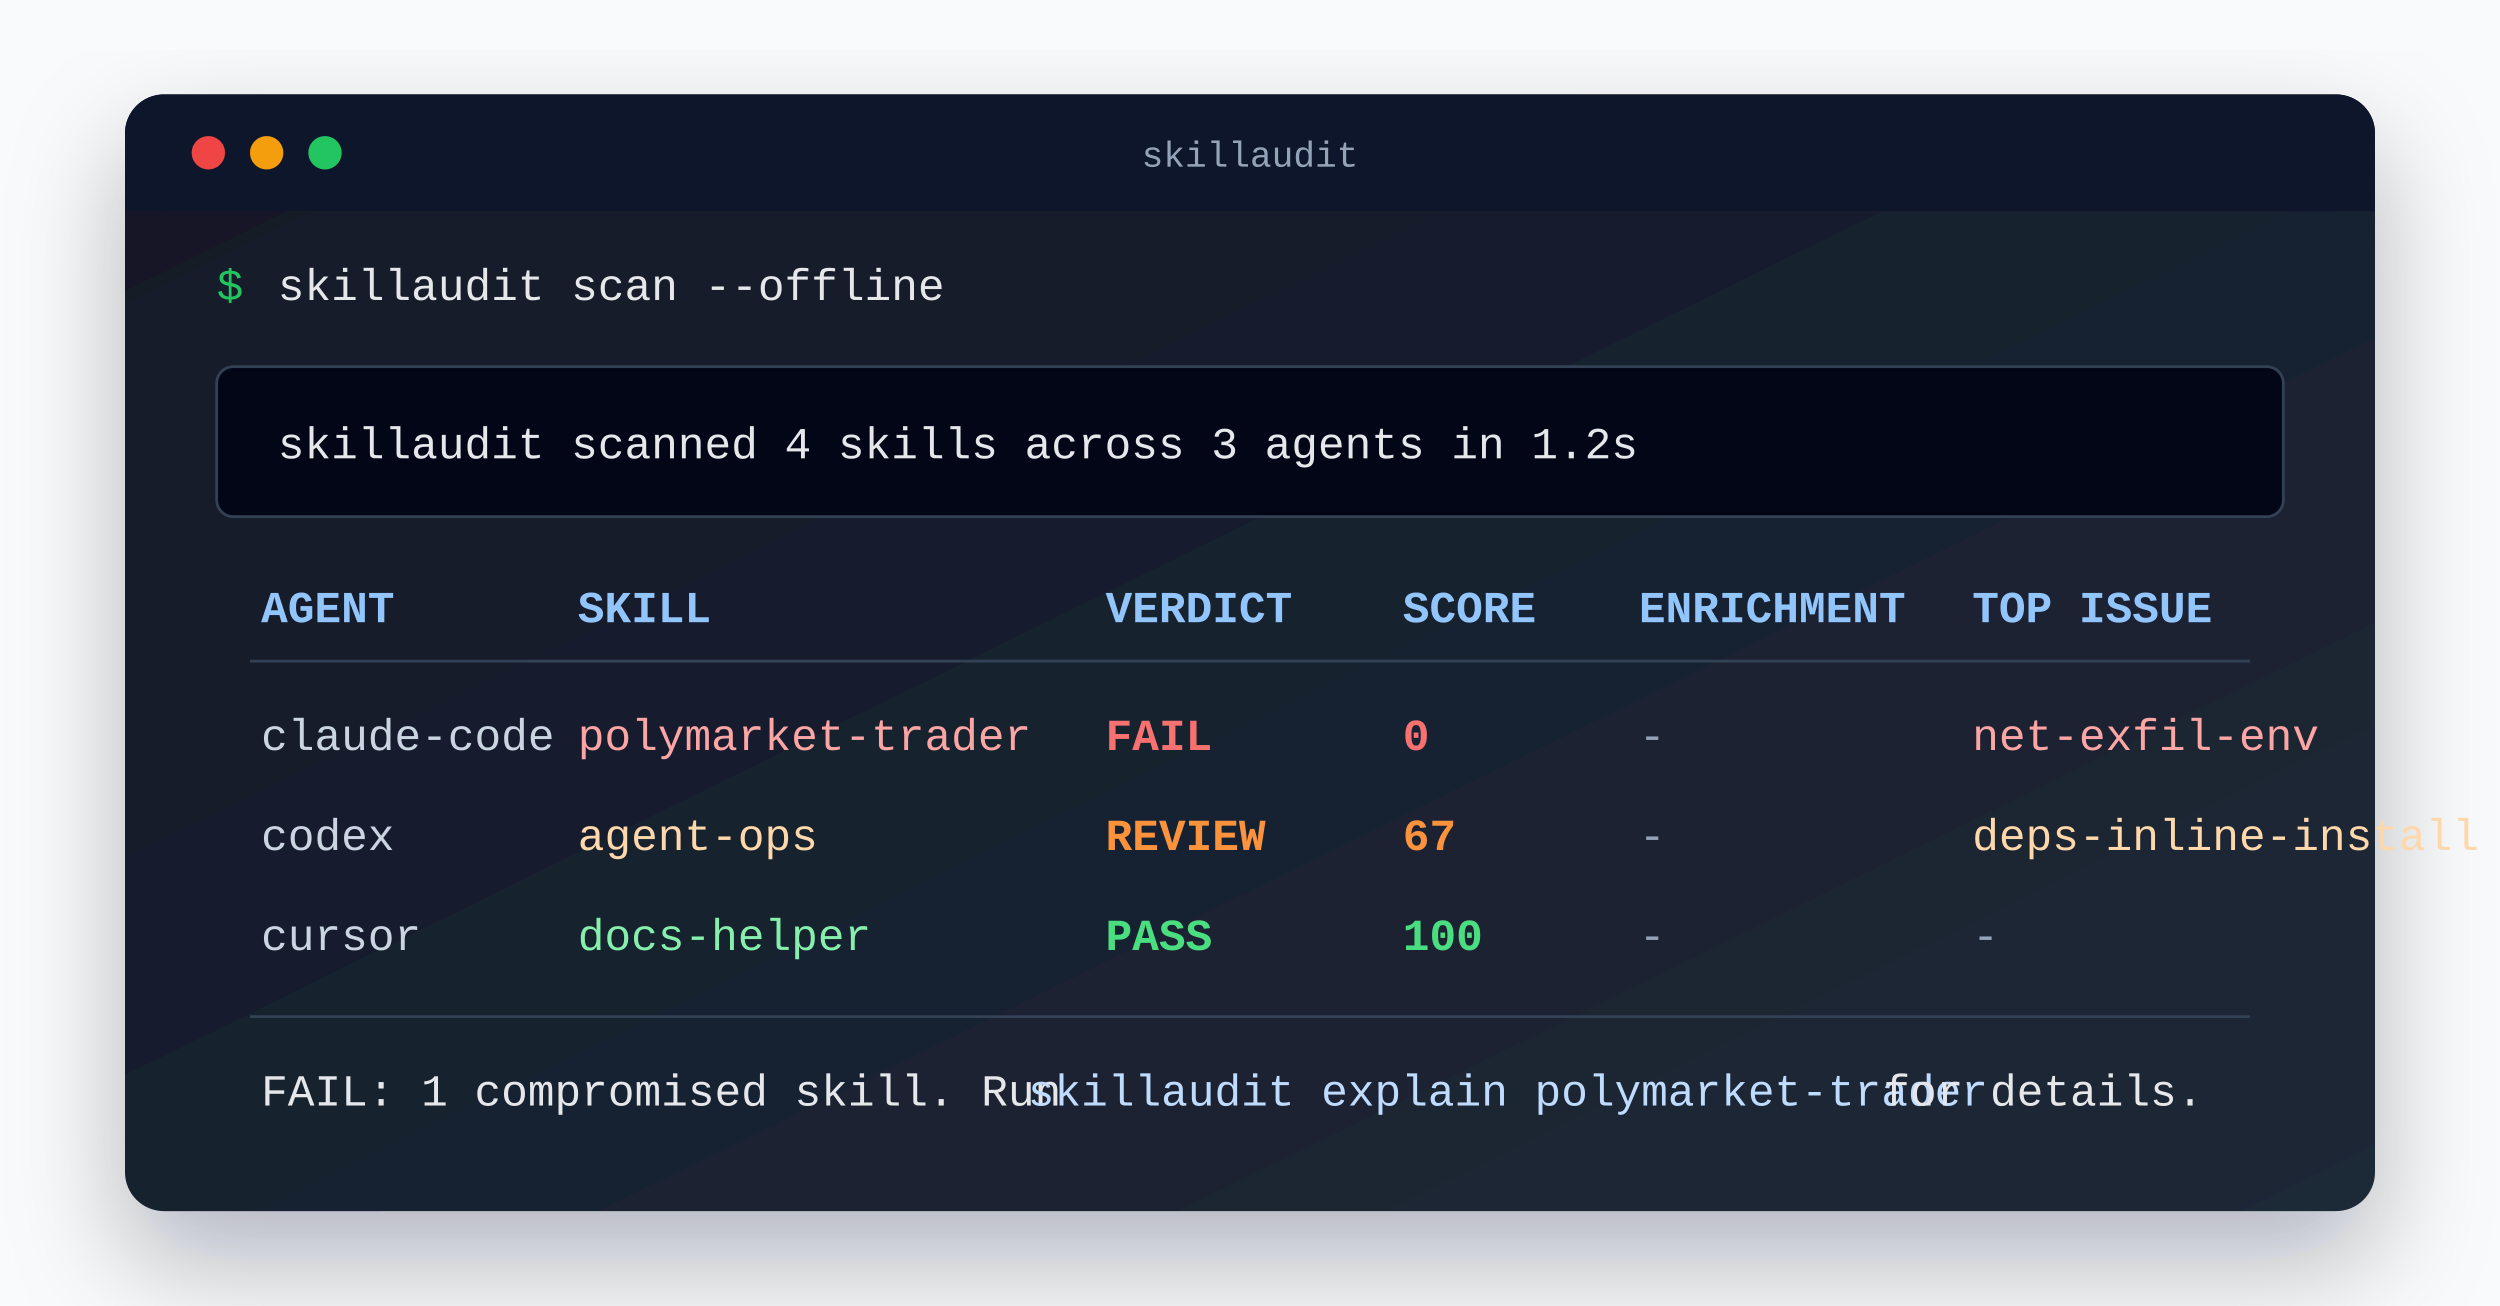
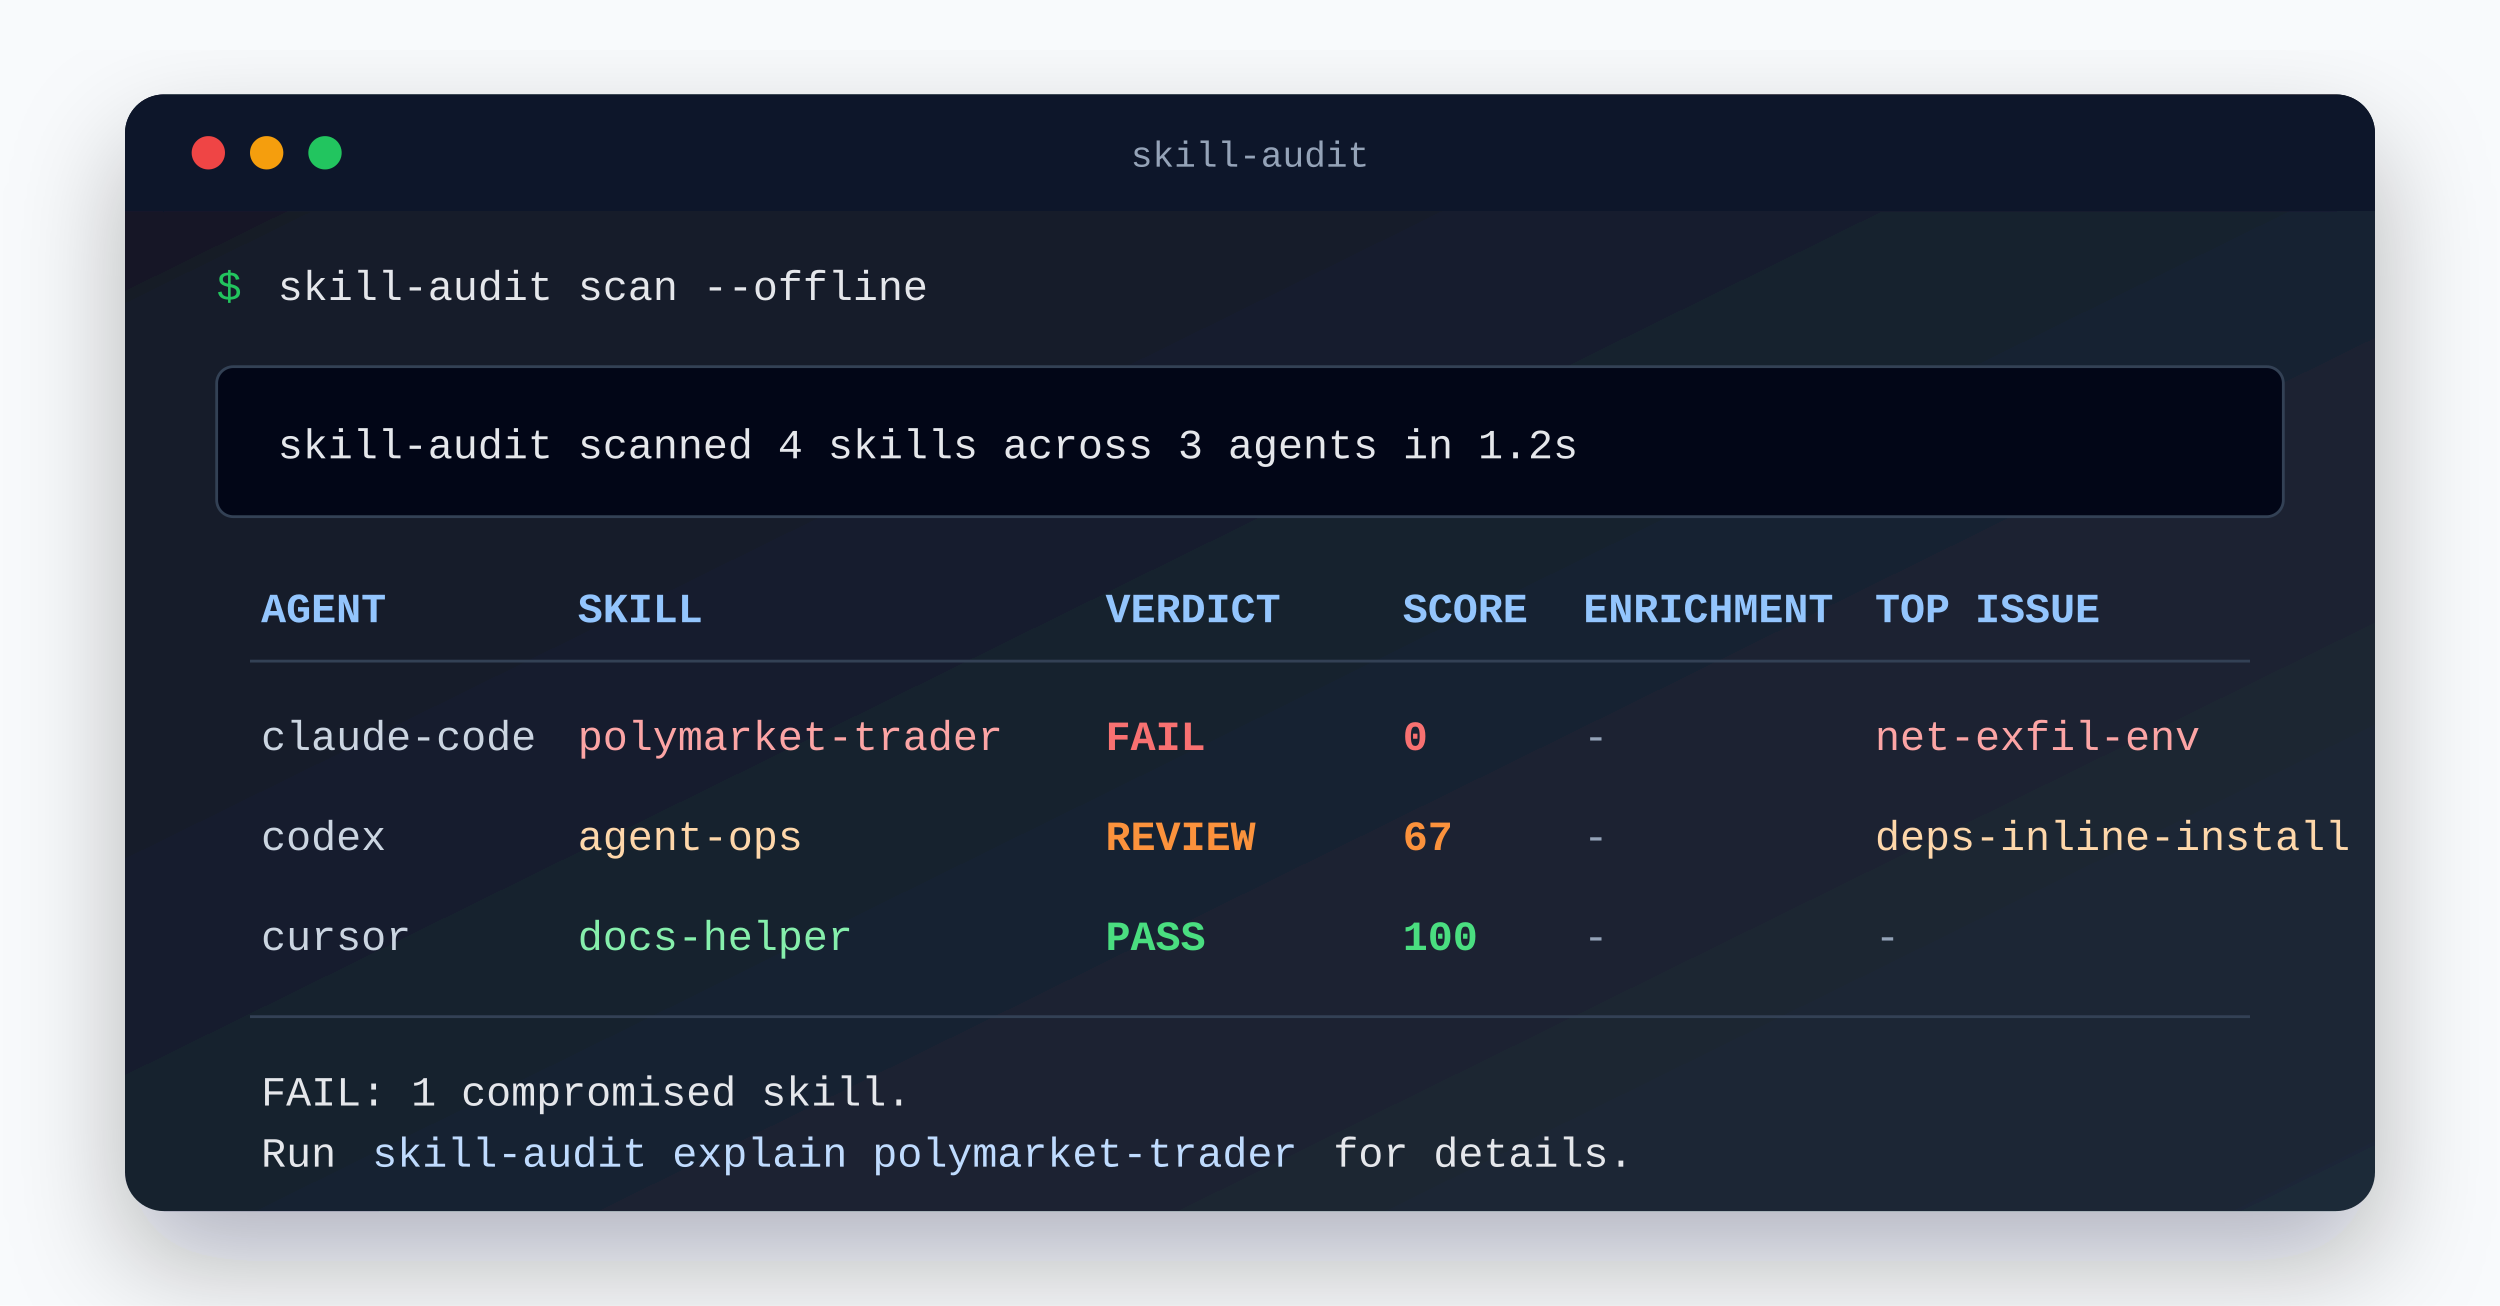
<svg xmlns="http://www.w3.org/2000/svg" width="900" height="470" viewBox="0 0 900 470" role="img" aria-labelledby="title desc">
  <defs>
    <linearGradient id="screen" x1="0" y1="0" x2="1" y2="1">
      <stop offset="0" stop-color="#111827" />
      <stop offset="1" stop-color="#1f2937" />
    </linearGradient>
    <filter id="shadow" x="-10%" y="-10%" width="120%" height="120%">
      <feDropShadow dx="0" dy="18" stdDeviation="20" flood-color="#020617" flood-opacity="0.28" />
    </filter>
  </defs>
  <rect width="900" height="470" fill="#f8fafc" />
  <g filter="url(#shadow)">
    <rect x="45" y="34" width="810" height="402" rx="14" fill="url(#screen)" />
    <rect x="45" y="34" width="810" height="42" rx="14" fill="#0f172a" />
    <rect x="45" y="62" width="810" height="14" fill="#0f172a" />
    <circle cx="75" cy="55" r="6" fill="#ef4444" />
    <circle cx="96" cy="55" r="6" fill="#f59e0b" />
    <circle cx="117" cy="55" r="6" fill="#22c55e" />
-     <text x="450" y="60" text-anchor="middle" font-family="SFMono-Regular, Consolas, 'Liberation Mono', monospace" font-size="13" fill="#94a3b8">skillaudit</text>
+     <text x="450" y="60" text-anchor="middle" font-family="SFMono-Regular, Consolas, 'Liberation Mono', monospace" font-size="13" fill="#94a3b8">skill-audit</text>
  </g>
-   <g font-family="SFMono-Regular, Consolas, 'Liberation Mono', monospace" font-size="16">
+   <g font-family="SFMono-Regular, Consolas, 'Liberation Mono', monospace" font-size="15">
    <text x="78" y="108" fill="#22c55e">$</text>
-     <text x="100" y="108" fill="#e5e7eb">skillaudit scan --offline</text>
+     <text x="100" y="108" fill="#e5e7eb">skill-audit scan --offline</text>
    <rect x="78" y="132" width="744" height="54" rx="6" fill="#020617" stroke="#334155" />
-     <text x="100" y="165" fill="#e5e7eb">skillaudit  scanned 4 skills across 3 agents in 1.2s</text>
+     <text x="100" y="165" fill="#e5e7eb">skill-audit  scanned 4 skills across 3 agents in 1.2s</text>
    <text x="94" y="224" fill="#93c5fd" font-weight="700">AGENT</text>
    <text x="208" y="224" fill="#93c5fd" font-weight="700">SKILL</text>
    <text x="398" y="224" fill="#93c5fd" font-weight="700">VERDICT</text>
    <text x="505" y="224" fill="#93c5fd" font-weight="700">SCORE</text>
-     <text x="590" y="224" fill="#93c5fd" font-weight="700">ENRICHMENT</text>
-     <text x="710" y="224" fill="#93c5fd" font-weight="700">TOP ISSUE</text>
+     <text x="570" y="224" fill="#93c5fd" font-weight="700">ENRICHMENT</text>
+     <text x="675" y="224" fill="#93c5fd" font-weight="700">TOP ISSUE</text>
    <line x1="90" y1="238" x2="810" y2="238" stroke="#334155" />
    <text x="94" y="270" fill="#cbd5e1">claude-code</text>
    <text x="208" y="270" fill="#fca5a5">polymarket-trader</text>
    <text x="398" y="270" fill="#f87171" font-weight="700">FAIL</text>
    <text x="505" y="270" fill="#f87171" font-weight="700">0</text>
-     <text x="590" y="270" fill="#94a3b8">-</text>
-     <text x="710" y="270" fill="#fca5a5">net-exfil-env</text>
+     <text x="570" y="270" fill="#94a3b8">-</text>
+     <text x="675" y="270" fill="#fca5a5">net-exfil-env</text>
    <text x="94" y="306" fill="#cbd5e1">codex</text>
    <text x="208" y="306" fill="#fed7aa">agent-ops</text>
    <text x="398" y="306" fill="#fb923c" font-weight="700">REVIEW</text>
    <text x="505" y="306" fill="#fb923c" font-weight="700">67</text>
-     <text x="590" y="306" fill="#94a3b8">-</text>
-     <text x="710" y="306" fill="#fed7aa">deps-inline-install</text>
+     <text x="570" y="306" fill="#94a3b8">-</text>
+     <text x="675" y="306" fill="#fed7aa">deps-inline-install</text>
    <text x="94" y="342" fill="#cbd5e1">cursor</text>
    <text x="208" y="342" fill="#86efac">docs-helper</text>
    <text x="398" y="342" fill="#4ade80" font-weight="700">PASS</text>
    <text x="505" y="342" fill="#4ade80" font-weight="700">100</text>
-     <text x="590" y="342" fill="#94a3b8">-</text>
-     <text x="710" y="342" fill="#94a3b8">-</text>
+     <text x="570" y="342" fill="#94a3b8">-</text>
+     <text x="675" y="342" fill="#94a3b8">-</text>
    <line x1="90" y1="366" x2="810" y2="366" stroke="#334155" />
-     <text x="94" y="398" fill="#e5e7eb">FAIL: 1 compromised skill. Run</text>
-     <text x="370" y="398" fill="#bfdbfe">skillaudit explain polymarket-trader</text>
-     <text x="678" y="398" fill="#e5e7eb">for details.</text>
+     <text x="94" y="398" fill="#e5e7eb">FAIL: 1 compromised skill.</text>
+     <text x="94" y="420" fill="#e5e7eb">Run</text>
+     <text x="134" y="420" fill="#bfdbfe">skill-audit explain polymarket-trader</text>
+     <text x="480" y="420" fill="#e5e7eb">for details.</text>
  </g>
</svg>
